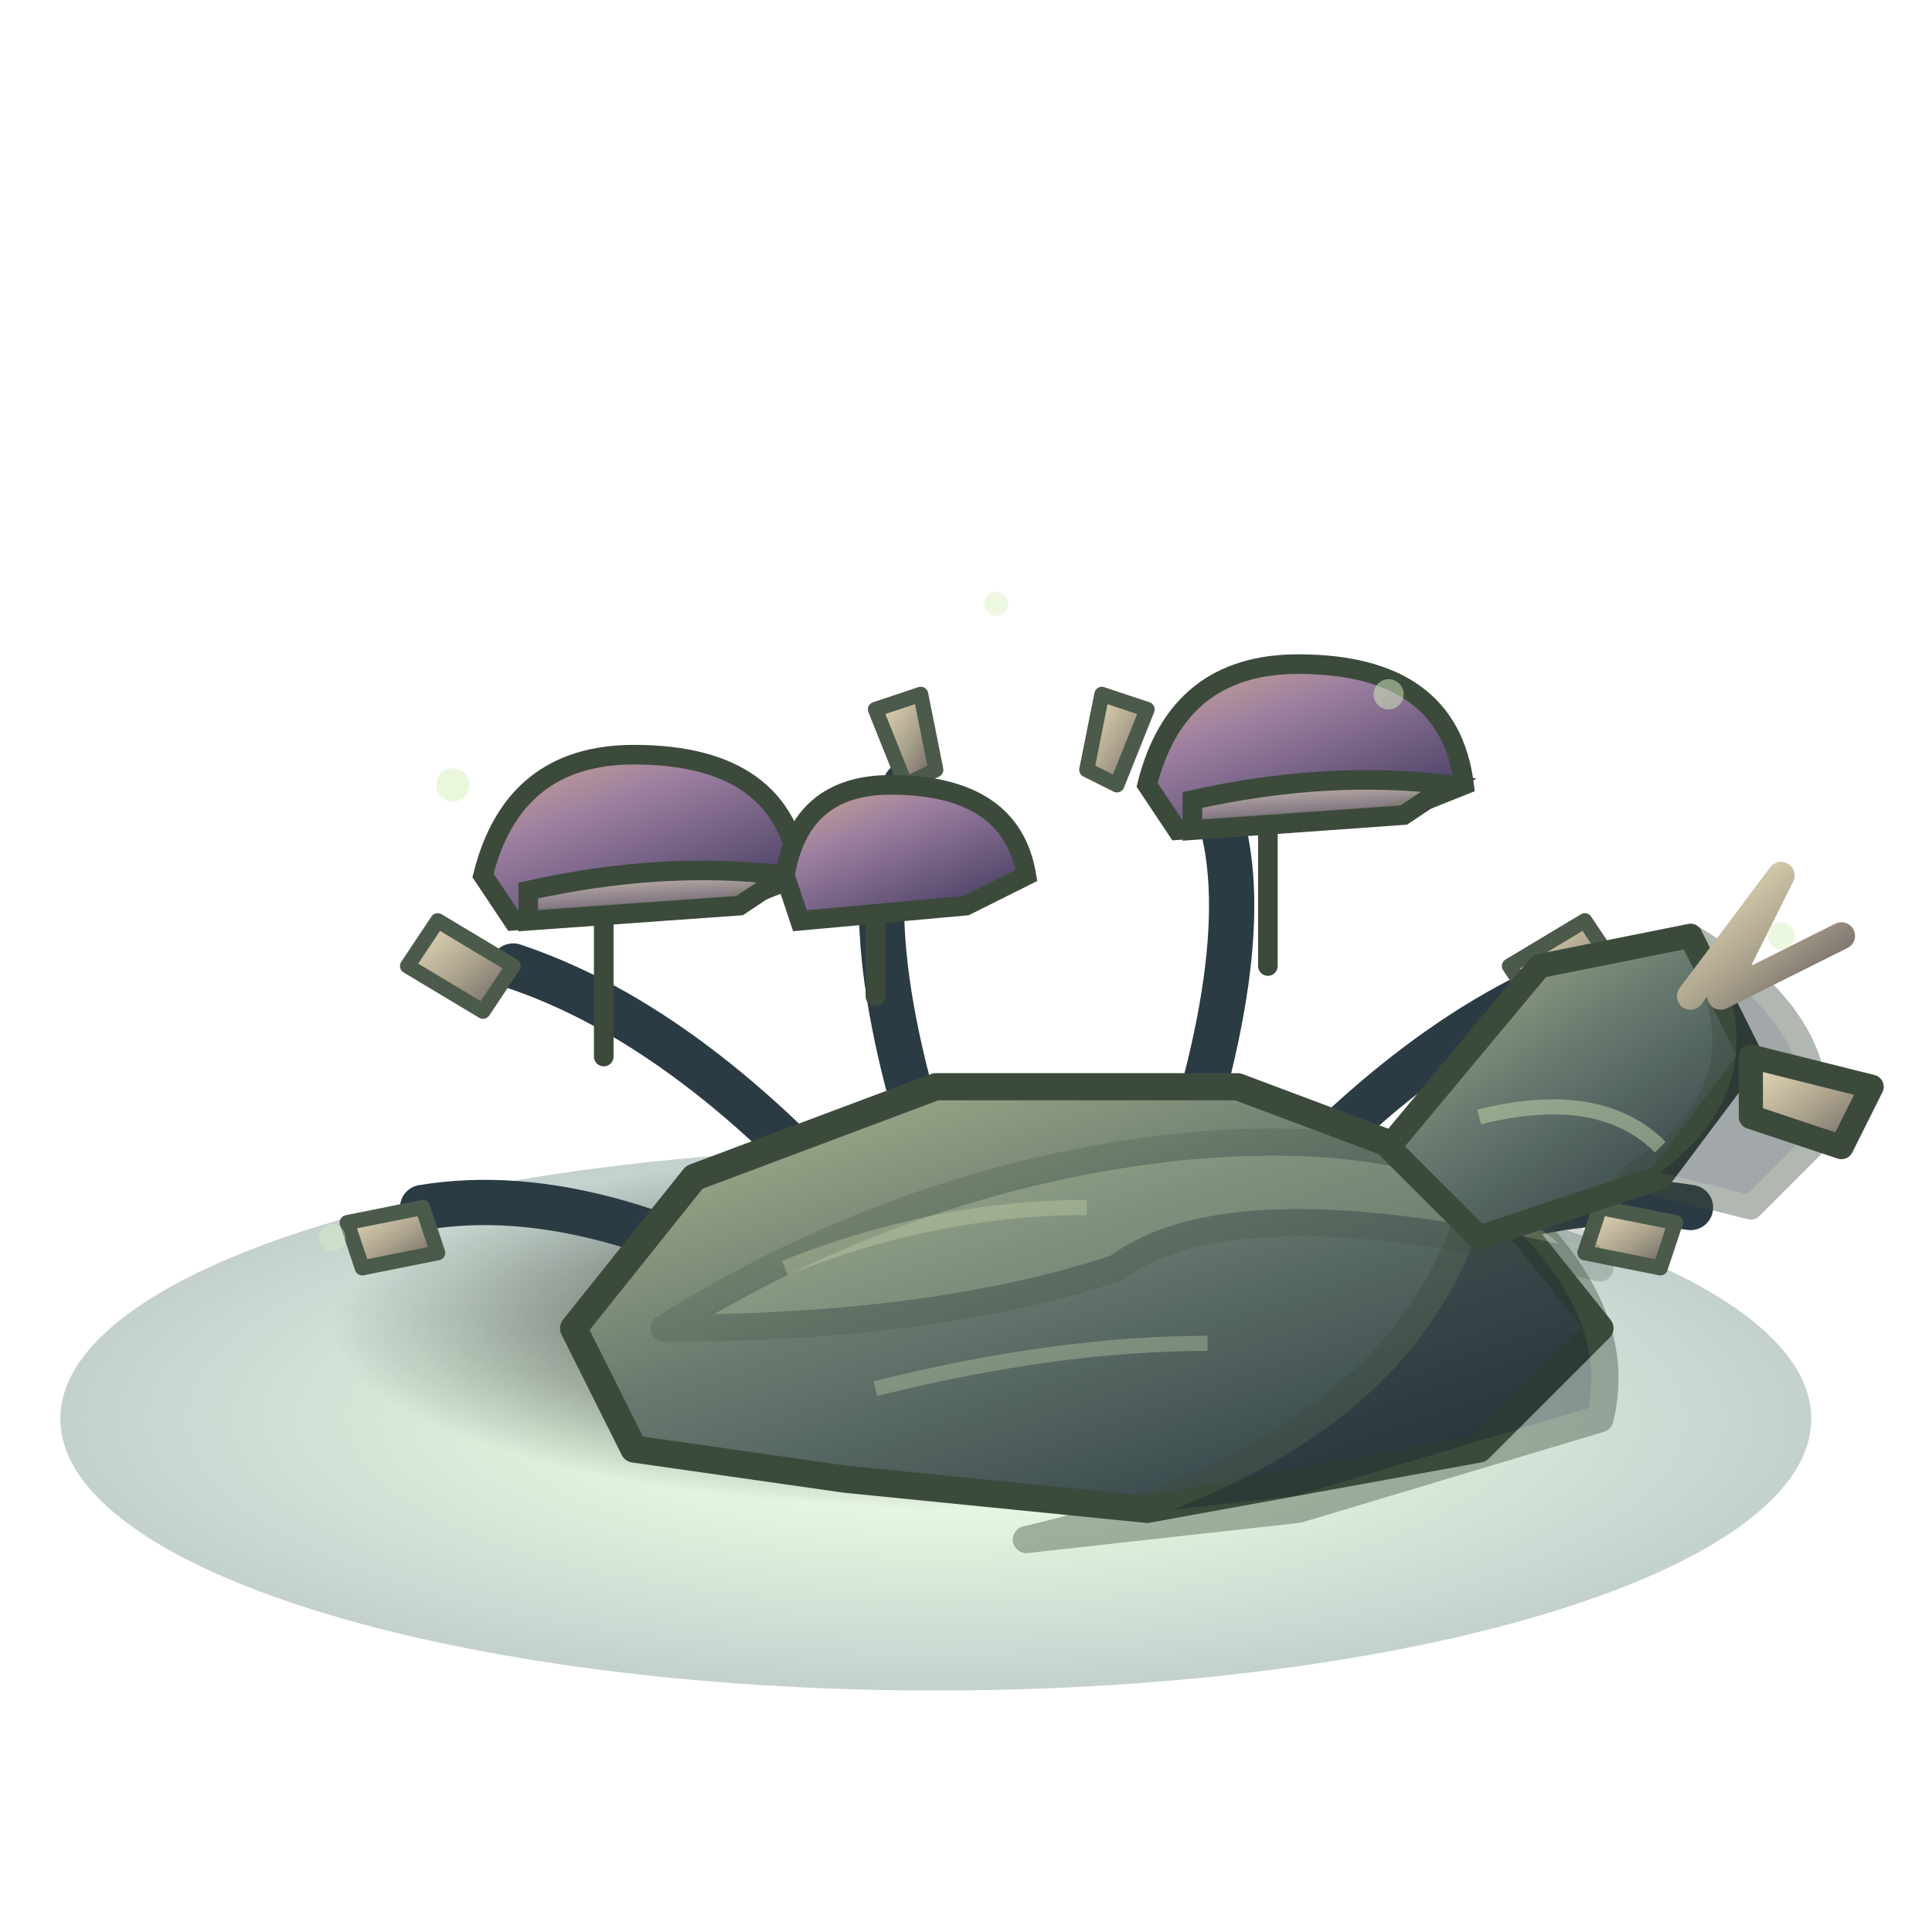
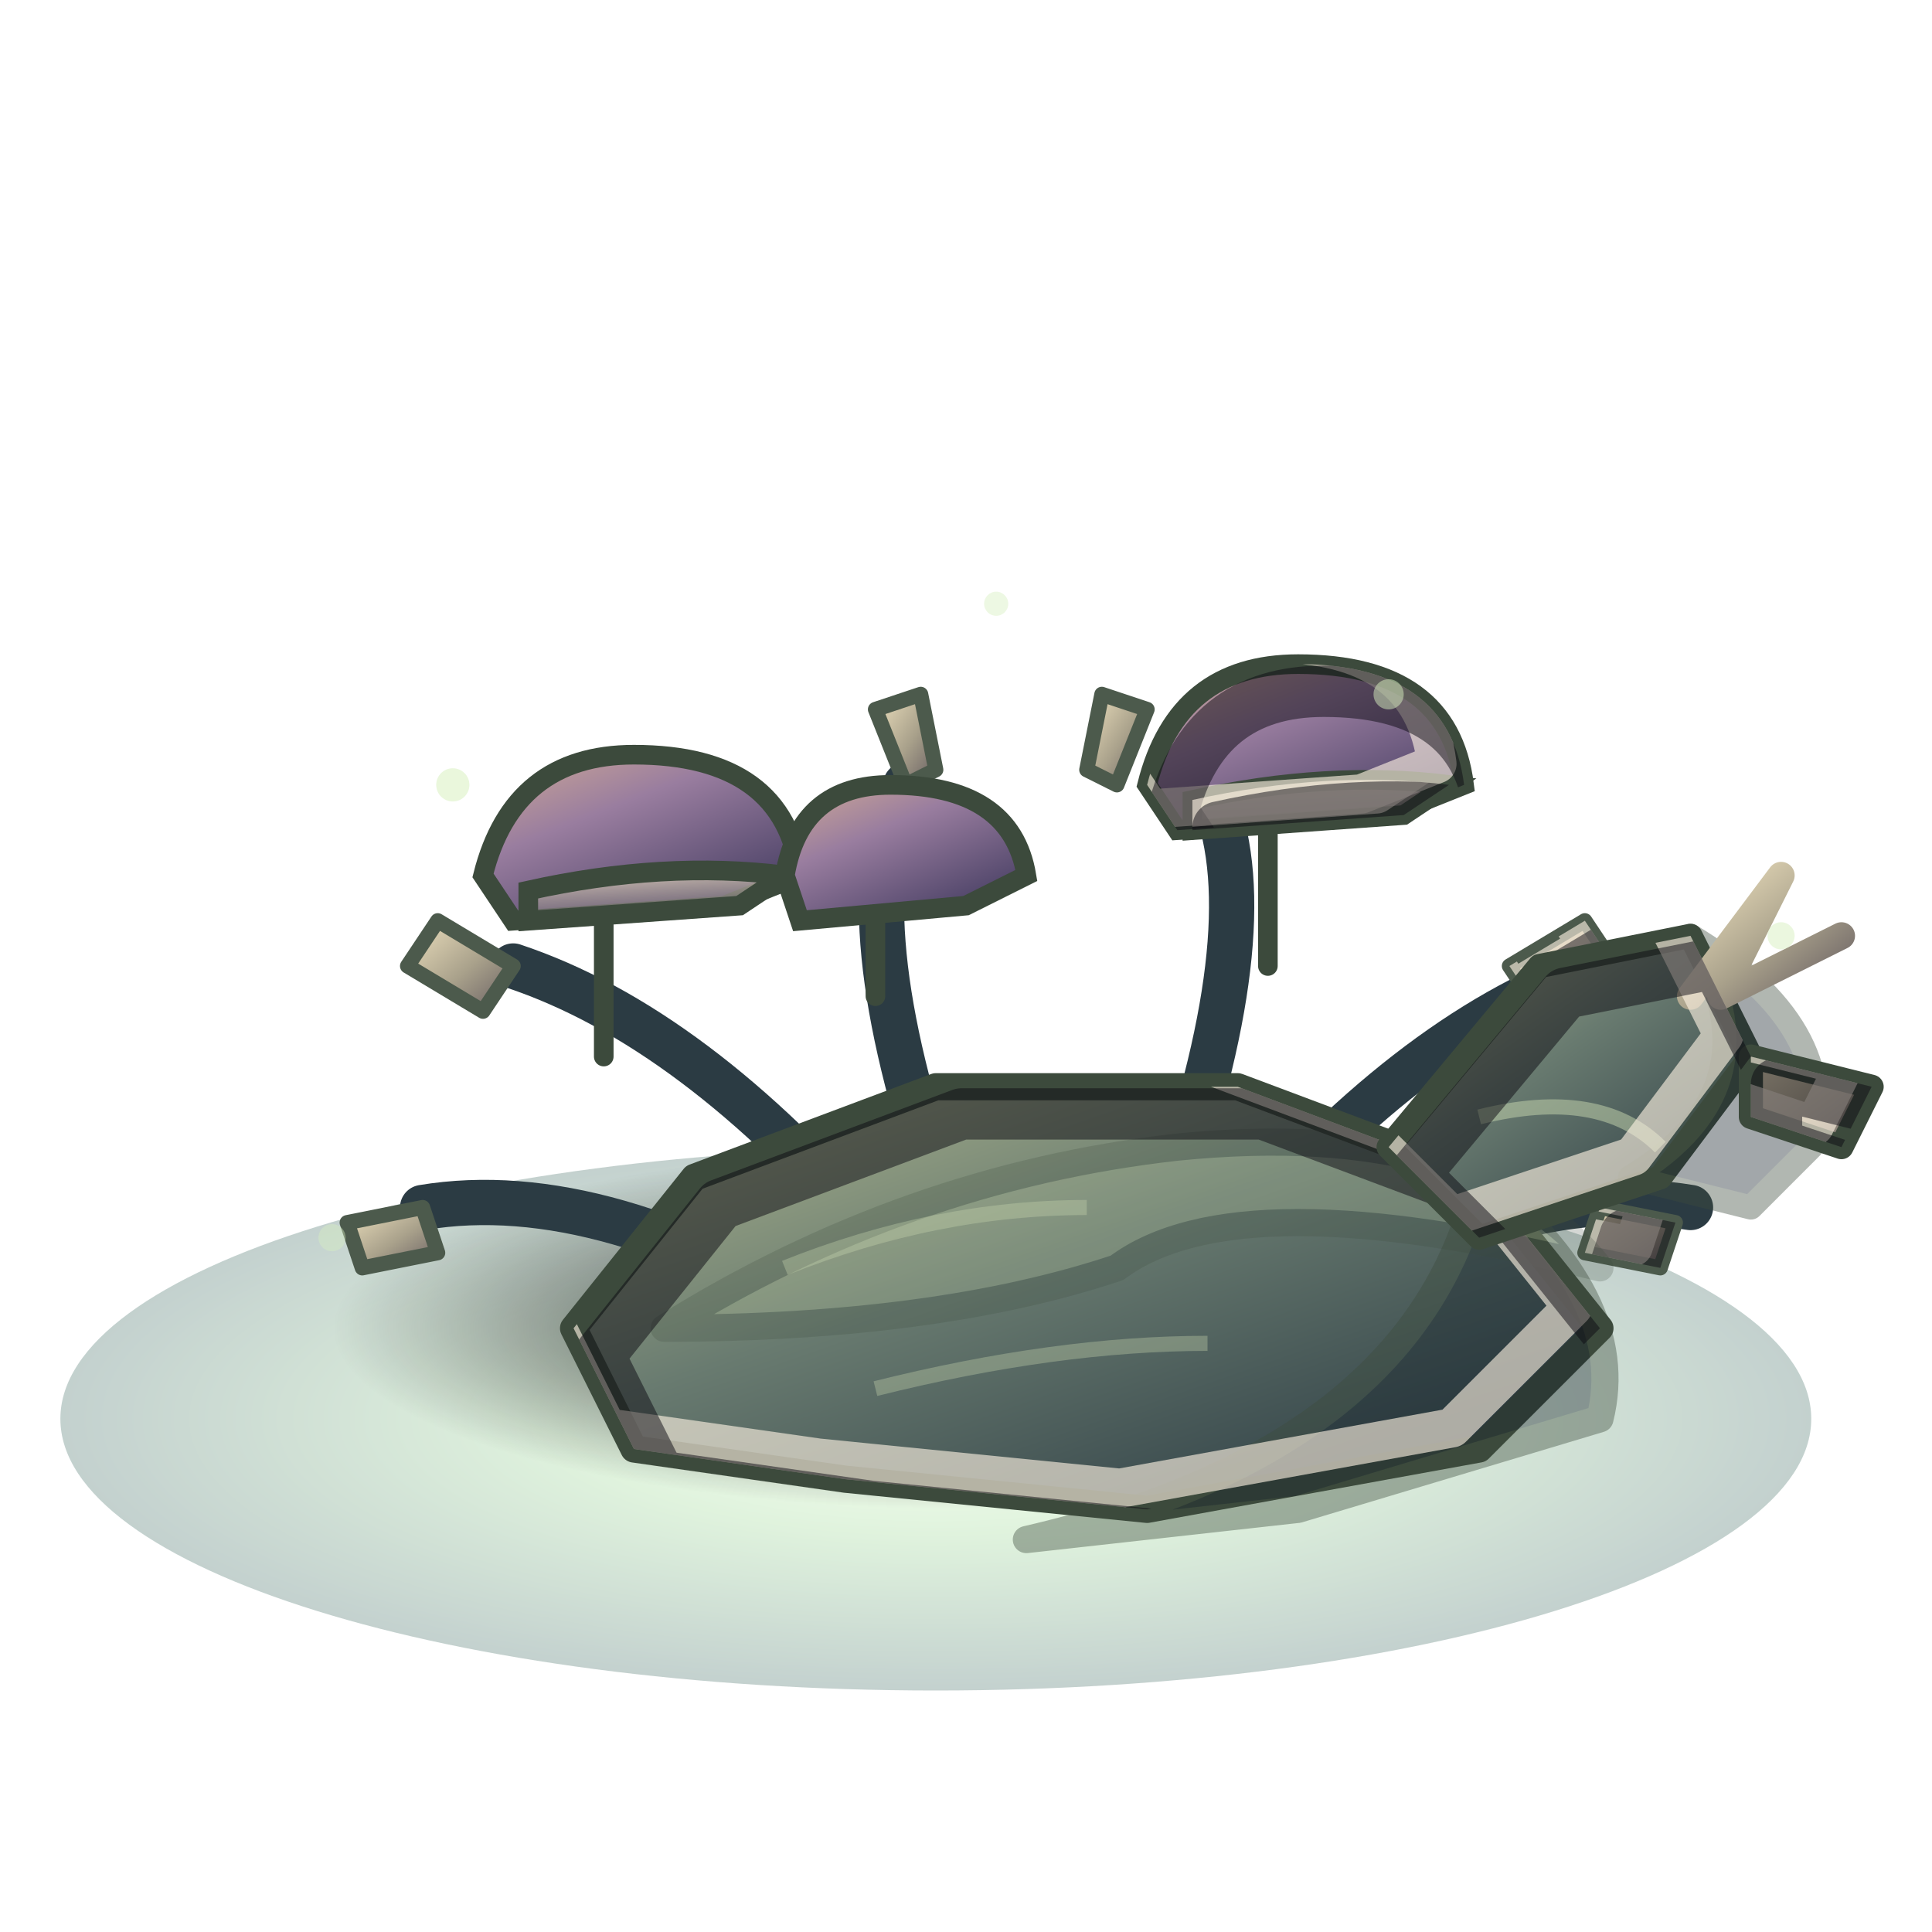
<svg xmlns="http://www.w3.org/2000/svg" viewBox="0 0 128 128">
  <defs>
    <radialGradient id="sh">
      <stop stop-color="#06050c" stop-opacity="0.8" />
      <stop offset="0.55" stop-color="#06050c" stop-opacity="0.42" />
      <stop offset="1" stop-color="#06050c" stop-opacity="0" />
    </radialGradient>
    <linearGradient id="mycelium" x2="0.85" y2="1">
      <stop stop-color="#b4bb91" />
      <stop offset="0.45" stop-color="#697b70" />
      <stop offset="1" stop-color="#2b3b43" />
    </linearGradient>
    <linearGradient id="cap" x2="0.75" y2="1">
      <stop stop-color="#d1aa95" />
      <stop offset="0.4" stop-color="#997d9f" />
      <stop offset="1" stop-color="#453d62" />
    </linearGradient>
    <linearGradient id="claw" y2="1">
      <stop stop-color="#efe2bf" />
      <stop offset="0.55" stop-color="#a9a18b" />
      <stop offset="1" stop-color="#655c60" />
    </linearGradient>
    <linearGradient id="gill" x2="0.2" y2="1">
      <stop stop-color="#f0e2c4" stop-opacity="0.82" />
      <stop offset="1" stop-color="#6d6573" stop-opacity="0.6" />
    </linearGradient>
    <radialGradient id="spore">
      <stop stop-color="#ecffd4" />
      <stop offset="0.42" stop-color="#a6dd9f" />
      <stop offset="1" stop-color="#547b74" />
    </radialGradient>
+     <clipPath id="rim-1-0">
+       <path d="M106 80l5 1-1 3-5-1Z" />
+     </clipPath>
+     <clipPath id="rim-1-1">
+       <path d="M100 64l5-3 2 3-5 3Z" />
+     </clipPath>
+     <clipPath id="rim-2-0">
+       <path d="M38 88 46 78 62 72 82 72 98 78 106 88 98 96 76 100 56 98 42 96Z" />
+     </clipPath>
+     <clipPath id="rim-3-0">
+       <path d="M116 70l8 2-2 4-6-2Z" />
+     </clipPath>
+     <clipPath id="rim-3-1">
+       <path d="M92 76 102 64 112 62 116 70 110 78 98 82Z" />
+     </clipPath>
+     <clipPath id="rim-4-0">
+       <path d="M76 52q2-8 10-8 10 0 11 8l-5 2-14 1Z" />
+     </clipPath>
+     <clipPath id="rim-4-1">
+       <path d="M79 53q9-2 17-1l-3 2-14 1Z" />
+     </clipPath>
  </defs>
  <ellipse cx="62" cy="94" rx="58" ry="18" fill="url(#spore)" opacity=".35" />
  <ellipse cx="64" cy="88" rx="42" ry="12" fill="url(#sh)" />
  <g fill="none" stroke="#2b3b43" stroke-width="3" stroke-linecap="round" stroke-linejoin="round">
    <path d="M58 82q-12-14-24-18" />
    <path d="M56 88q-16-10-28-8" />
    <path d="M62 78q-6-18-2-26" />
    <path d="M82 82q12-14 24-18" />
    <path d="M84 88q16-10 28-8" />
    <path d="M78 78q6-18 2-26" />
  </g>
  <g fill="url(#claw)" stroke="#4c5a4c" stroke-width="1" stroke-linejoin="round">
    <path d="M34 64l-5-3-2 3 5 3Z" />
    <path d="M28 80l-5 1 1 3 5-1Z" />
    <path d="M60 52l-2-5 3-1 1 5Z" />
    <path d="M100 64l5-3 2 3-5 3Z" />
    <path d="M106 80l5 1-1 3-5-1Z" />
    <path d="M74 52l2-5-3-1-1 5Z" />
+     <g clip-path="url(#rim-1-0)">
+       <path d="M106 80l5 1-1 3-5-1Z" transform="translate(-1.8 -1.4)" fill="none" stroke="#fff4e4" stroke-width="2.6" stroke-opacity="0.62" stroke-linejoin="round" />
+       <path d="M106 80l5 1-1 3-5-1Z" transform="translate(1.7 1.8)" fill="none" stroke="#0c0a12" stroke-width="3.4" stroke-opacity="0.5" stroke-linejoin="round" />
+     </g>
+     <g clip-path="url(#rim-1-1)">
+       <path d="M100 64l5-3 2 3-5 3Z" transform="translate(-1.8 -1.4)" fill="none" stroke="#fff4e4" stroke-width="2.6" stroke-opacity="0.62" stroke-linejoin="round" />
+       <path d="M100 64l5-3 2 3-5 3Z" transform="translate(1.7 1.8)" fill="none" stroke="#0c0a12" stroke-width="3.4" stroke-opacity="0.5" stroke-linejoin="round" />
+     </g>
  </g>
  <g stroke="#3c4a3c" stroke-width="1.8" stroke-linejoin="round">
    <path d="M38 88 46 78 62 72 82 72 98 78 106 88 98 96 76 100 56 98 42 96Z" fill="url(#mycelium)" />
    <path d="M98 78q10 8 8 16l-20 6-18 2q26-6 30-24Z" fill="#16242b" opacity=".4" />
    <path d="M44 88q16-10 34-12 20-2 28 8-24-6-32 0-12 4-30 4Z" fill="#c8d8a8" opacity=".22" />
    <path d="M52 84q10-4 20-4m-14 12q12-3 22-3" fill="none" stroke="#c8d8b0" stroke-width="1" opacity=".35" />
+     <g clip-path="url(#rim-2-0)">
+       <path d="M38 88 46 78 62 72 82 72 98 78 106 88 98 96 76 100 56 98 42 96Z" transform="translate(-1.8 -1.4)" fill="none" stroke="#fff4e4" stroke-width="2.6" stroke-opacity="0.62" stroke-linejoin="round" />
+       <path d="M38 88 46 78 62 72 82 72 98 78 106 88 98 96 76 100 56 98 42 96Z" transform="translate(1.7 1.8)" fill="none" stroke="#0c0a12" stroke-width="3.4" stroke-opacity="0.5" stroke-linejoin="round" />
+     </g>
  </g>
  <g stroke="#3c4a3c" stroke-width="1.6" stroke-linejoin="round">
    <path d="M92 76 102 64 112 62 116 70 110 78 98 82Z" fill="url(#mycelium)" />
    <path d="M112 62q10 6 8 14l-4 4-8-2q10-6 4-16Z" fill="#16242b" opacity=".4" />
    <path d="M116 70l8 2-2 4-6-2Z" fill="url(#claw)" />
    <path d="M112 66 118 58 114 66 122 62" fill="none" stroke="url(#claw)" stroke-width="1.8" stroke-linecap="round" />
    <path d="M98 74q8-2 12 2" fill="none" stroke="#c8d8b0" stroke-width="1" opacity=".5" />
+     <g clip-path="url(#rim-3-0)">
+       <path d="M116 70l8 2-2 4-6-2Z" transform="translate(-1.8 -1.4)" fill="none" stroke="#fff4e4" stroke-width="2.6" stroke-opacity="0.62" stroke-linejoin="round" />
+       <path d="M116 70l8 2-2 4-6-2Z" transform="translate(1.7 1.8)" fill="none" stroke="#0c0a12" stroke-width="3.4" stroke-opacity="0.5" stroke-linejoin="round" />
+     </g>
+     <g clip-path="url(#rim-3-1)">
+       <path d="M92 76 102 64 112 62 116 70 110 78 98 82Z" transform="translate(-1.8 -1.4)" fill="none" stroke="#fff4e4" stroke-width="2.6" stroke-opacity="0.62" stroke-linejoin="round" />
+       <path d="M92 76 102 64 112 62 116 70 110 78 98 82Z" transform="translate(1.7 1.8)" fill="none" stroke="#0c0a12" stroke-width="3.4" stroke-opacity="0.5" stroke-linejoin="round" />
+     </g>
  </g>
  <g stroke="#3c4a3c" stroke-width="1.3">
    <path d="M40 70v-12" stroke-linecap="round" />
    <path d="M32 58q2-8 10-8 10 0 11 8l-5 2-14 1Z" fill="url(#cap)" />
    <path d="M35 59q9-2 17-1l-3 2-14 1Z" fill="url(#gill)" />
    <path d="M84 64v-12" stroke-linecap="round" />
    <path d="M76 52q2-8 10-8 10 0 11 8l-5 2-14 1Z" fill="url(#cap)" />
    <path d="M79 53q9-2 17-1l-3 2-14 1Z" fill="url(#gill)" />
    <path d="M58 66v-8" stroke-linecap="round" />
    <path d="M52 58q1-6 7-6 8 0 9 6l-4 2-11 1Z" fill="url(#cap)" />
+     <g clip-path="url(#rim-4-0)">
+       <path d="M76 52q2-8 10-8 10 0 11 8l-5 2-14 1Z" transform="translate(-1.8 -1.4)" fill="none" stroke="#fff4e4" stroke-width="2.6" stroke-opacity="0.62" stroke-linejoin="round" />
+       <path d="M76 52q2-8 10-8 10 0 11 8l-5 2-14 1Z" transform="translate(1.7 1.8)" fill="none" stroke="#0c0a12" stroke-width="3.4" stroke-opacity="0.5" stroke-linejoin="round" />
+     </g>
+     <g clip-path="url(#rim-4-1)">
+       <path d="M79 53q9-2 17-1l-3 2-14 1Z" transform="translate(-1.8 -1.4)" fill="none" stroke="#fff4e4" stroke-width="2.6" stroke-opacity="0.62" stroke-linejoin="round" />
+       <path d="M79 53q9-2 17-1l-3 2-14 1Z" transform="translate(1.7 1.8)" fill="none" stroke="#0c0a12" stroke-width="3.4" stroke-opacity="0.5" stroke-linejoin="round" />
+     </g>
  </g>
  <g fill="#d8f0c0">
    <circle cx="30" cy="52" r="1.1" opacity=".55" />
    <circle cx="92" cy="46" r="1" opacity=".5" />
    <circle cx="118" cy="62" r=".9" opacity=".5" />
    <circle cx="66" cy="40" r=".8" opacity=".45" />
    <circle cx="22" cy="82" r=".9" opacity=".4" />
  </g>
</svg>
